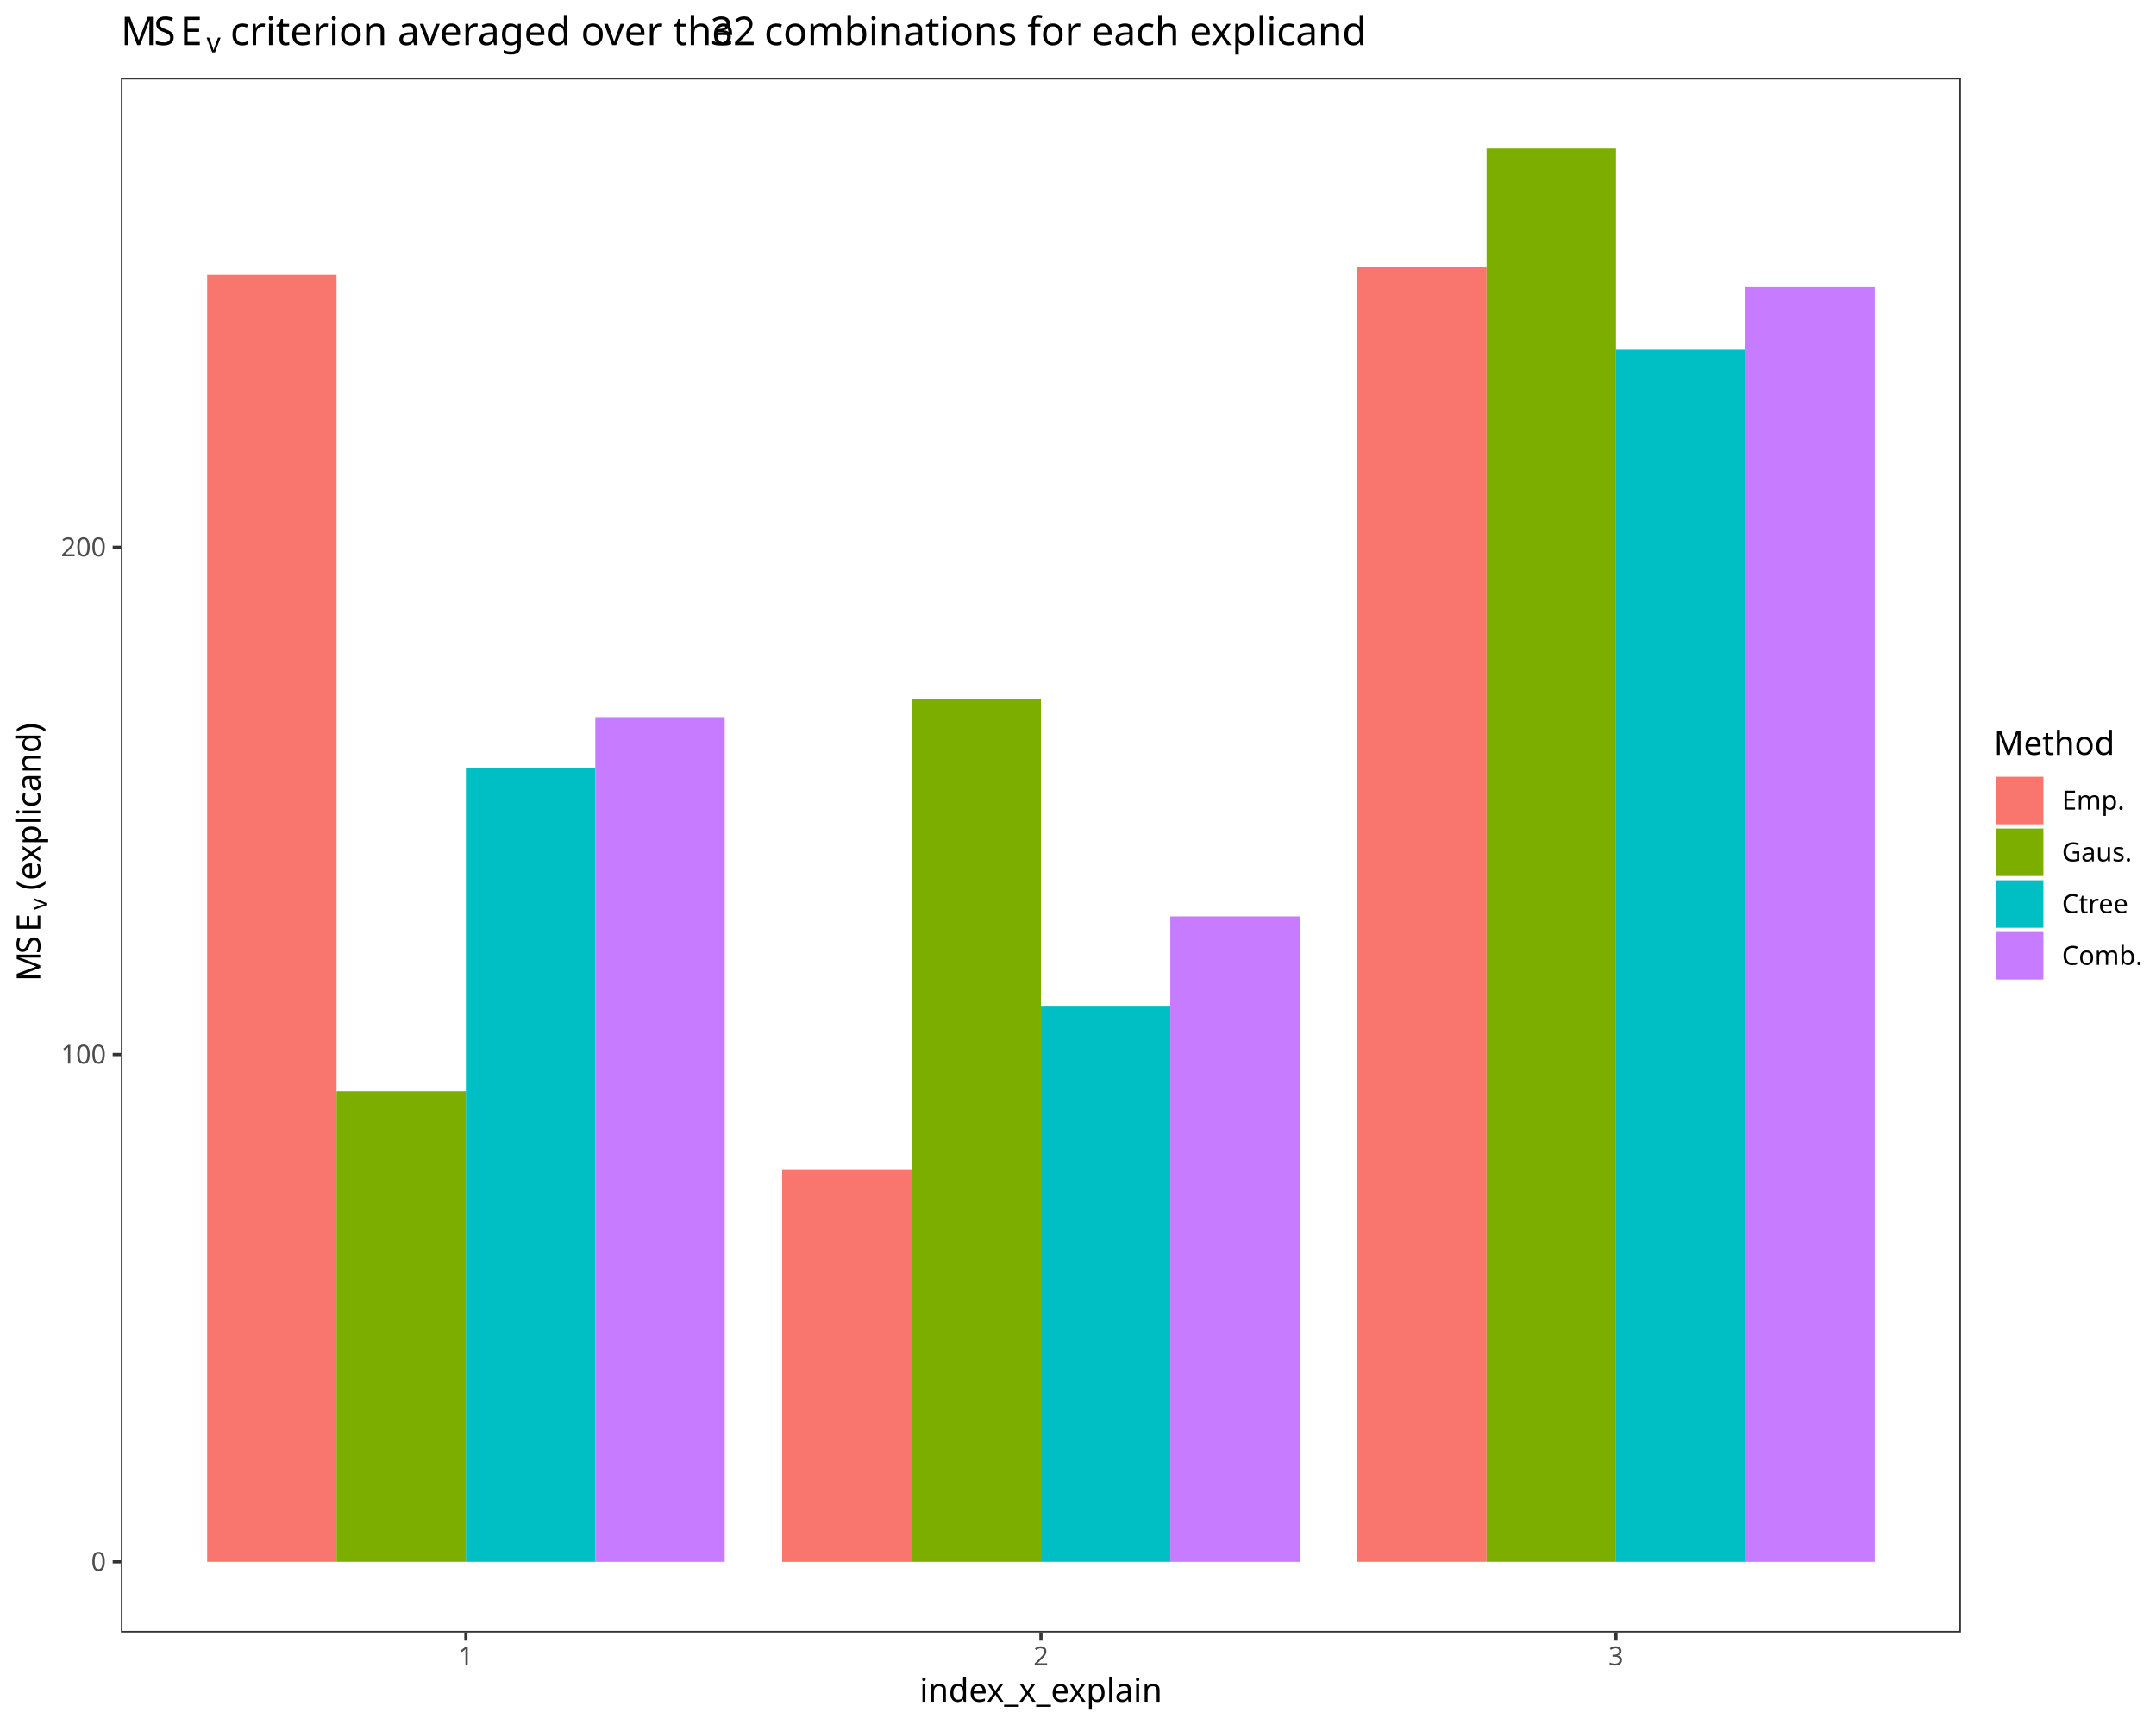
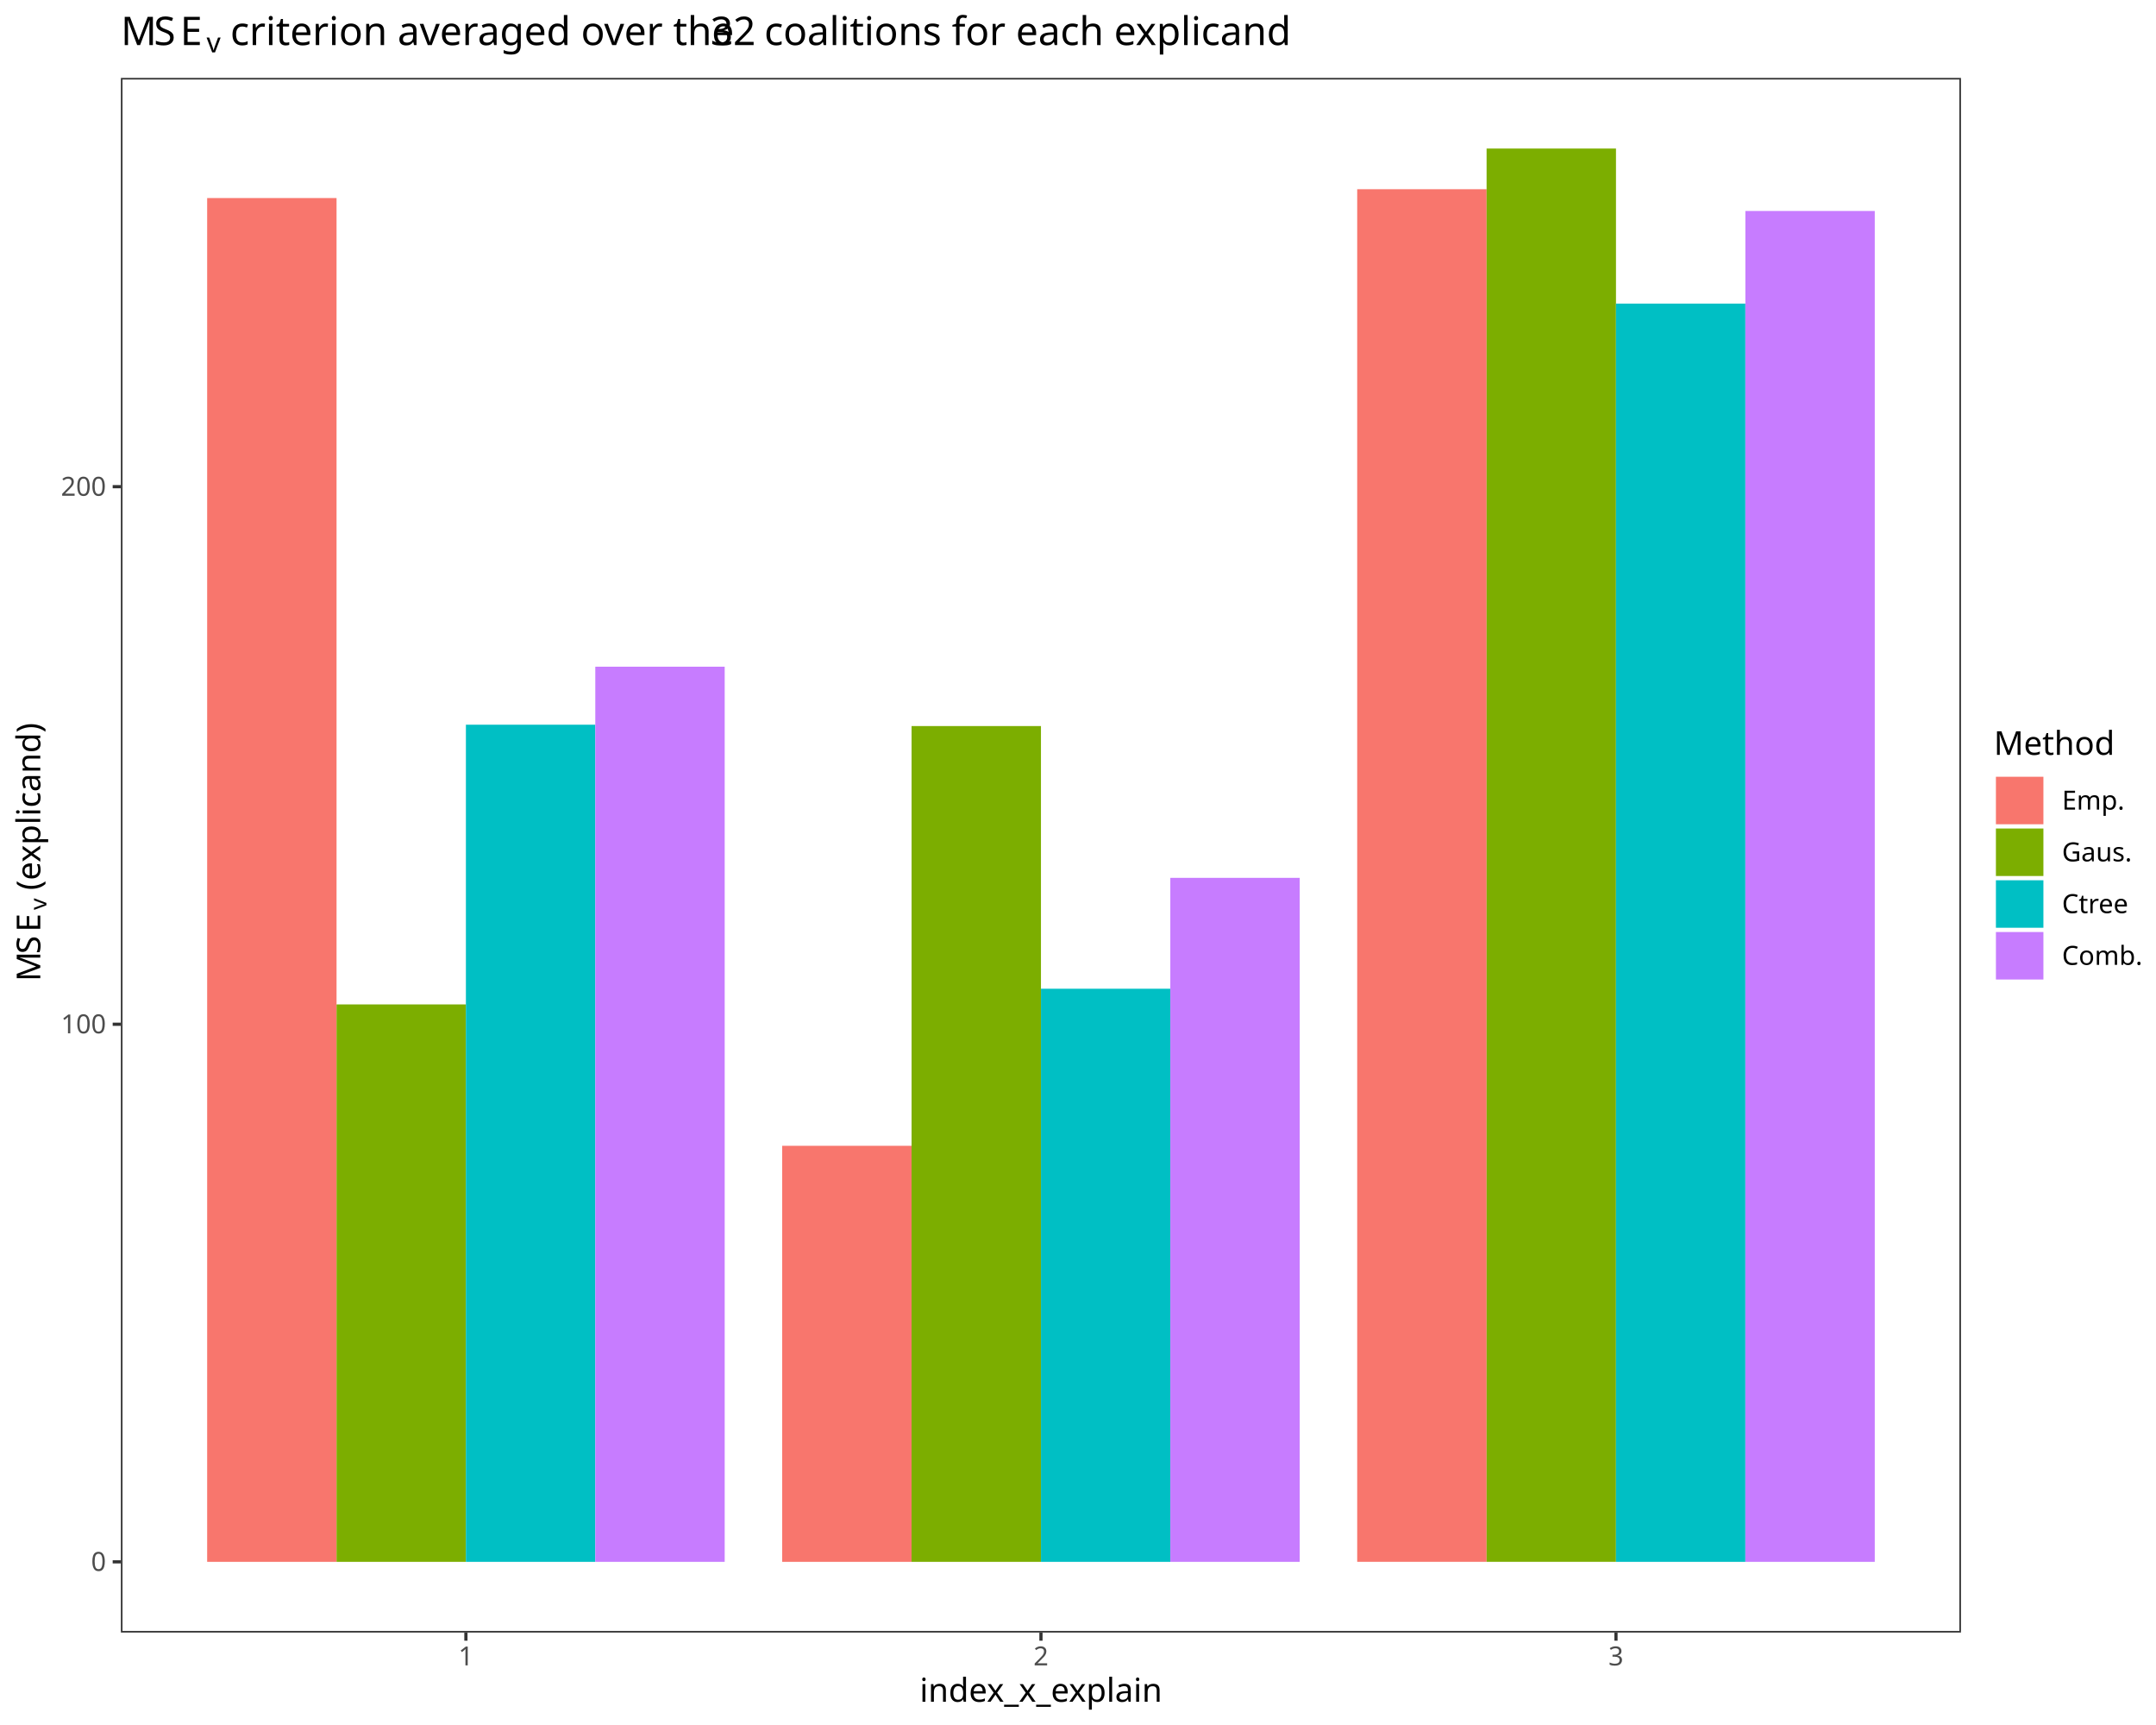
<svg xmlns="http://www.w3.org/2000/svg" class="svglite" data-engine-version="2.0" width="720.00pt" height="576.00pt" viewBox="0 0 720.00 576.00">
  <defs>
    <style type="text/css">
    .svglite line, .svglite polyline, .svglite polygon, .svglite path, .svglite rect, .svglite circle {
      fill: none;
      stroke: #000000;
      stroke-linecap: round;
      stroke-linejoin: round;
      stroke-miterlimit: 10.00;
    }
  </style>
  </defs>
  <rect width="100%" height="100%" style="stroke: none; fill: #FFFFFF;" />
  <defs>
    <clipPath id="cpMC4wMHw3MjAuMDB8MC4wMHw1NzYuMDA=">
      <rect x="0.00" y="0.00" width="720.00" height="576.00" />
    </clipPath>
  </defs>
  <g clip-path="url(#cpMC4wMHw3MjAuMDB8MC4wMHw1NzYuMDA=)">
    <rect x="0.00" y="0.00" width="720.00" height="576.00" style="stroke-width: 1.07; stroke: #FFFFFF; fill: #FFFFFF;" />
  </g>
  <defs>
    <clipPath id="cpNDAuMzd8NjU0Ljg4fDI2LjAxfDU0NS4xMQ==">
      <rect x="40.37" y="26.01" width="614.50" height="519.11" />
    </clipPath>
  </defs>
  <g clip-path="url(#cpNDAuMzd8NjU0Ljg4fDI2LjAxfDU0NS4xMQ==)">
    <rect x="40.37" y="26.01" width="614.50" height="519.11" style="stroke-width: 1.07; stroke: none; fill: #FFFFFF;" />
-     <rect x="69.18" y="91.79" width="43.21" height="429.72" style="stroke-width: 1.07; stroke: none; stroke-linecap: butt; stroke-linejoin: miter; fill: #F8766D;" />
-     <rect x="261.21" y="390.43" width="43.21" height="131.09" style="stroke-width: 1.07; stroke: none; stroke-linecap: butt; stroke-linejoin: miter; fill: #F8766D;" />
-     <rect x="453.24" y="89.01" width="43.21" height="432.50" style="stroke-width: 1.07; stroke: none; stroke-linecap: butt; stroke-linejoin: miter; fill: #F8766D;" />
-     <rect x="112.39" y="364.38" width="43.21" height="157.13" style="stroke-width: 1.07; stroke: none; stroke-linecap: butt; stroke-linejoin: miter; fill: #7CAE00;" />
-     <rect x="304.42" y="233.48" width="43.21" height="288.04" style="stroke-width: 1.07; stroke: none; stroke-linecap: butt; stroke-linejoin: miter; fill: #7CAE00;" />
+     <rect x="69.18" y="66.13" width="43.21" height="455.39" style="stroke-width: 1.07; stroke: none; stroke-linecap: butt; stroke-linejoin: miter; fill: #F8766D;" />
+     <rect x="261.21" y="382.60" width="43.21" height="138.92" style="stroke-width: 1.07; stroke: none; stroke-linecap: butt; stroke-linejoin: miter; fill: #F8766D;" />
+     <rect x="453.24" y="63.18" width="43.21" height="458.33" style="stroke-width: 1.07; stroke: none; stroke-linecap: butt; stroke-linejoin: miter; fill: #F8766D;" />
+     <rect x="112.39" y="335.39" width="43.21" height="186.13" style="stroke-width: 1.07; stroke: none; stroke-linecap: butt; stroke-linejoin: miter; fill: #7CAE00;" />
+     <rect x="304.42" y="242.44" width="43.21" height="279.08" style="stroke-width: 1.07; stroke: none; stroke-linecap: butt; stroke-linejoin: miter; fill: #7CAE00;" />
    <rect x="496.45" y="49.60" width="43.21" height="471.91" style="stroke-width: 1.07; stroke: none; stroke-linecap: butt; stroke-linejoin: miter; fill: #7CAE00;" />
-     <rect x="155.59" y="256.41" width="43.21" height="265.11" style="stroke-width: 1.07; stroke: none; stroke-linecap: butt; stroke-linejoin: miter; fill: #00BFC4;" />
-     <rect x="347.63" y="335.85" width="43.21" height="185.66" style="stroke-width: 1.07; stroke: none; stroke-linecap: butt; stroke-linejoin: miter; fill: #00BFC4;" />
-     <rect x="539.66" y="116.77" width="43.21" height="404.75" style="stroke-width: 1.07; stroke: none; stroke-linecap: butt; stroke-linejoin: miter; fill: #00BFC4;" />
-     <rect x="198.80" y="239.46" width="43.21" height="282.06" style="stroke-width: 1.07; stroke: none; stroke-linecap: butt; stroke-linejoin: miter; fill: #C77CFF;" />
-     <rect x="390.83" y="306.00" width="43.21" height="215.52" style="stroke-width: 1.07; stroke: none; stroke-linecap: butt; stroke-linejoin: miter; fill: #C77CFF;" />
-     <rect x="582.87" y="95.87" width="43.21" height="425.65" style="stroke-width: 1.07; stroke: none; stroke-linecap: butt; stroke-linejoin: miter; fill: #C77CFF;" />
+     <rect x="155.59" y="241.99" width="43.21" height="279.53" style="stroke-width: 1.07; stroke: none; stroke-linecap: butt; stroke-linejoin: miter; fill: #00BFC4;" />
+     <rect x="347.63" y="330.15" width="43.21" height="191.37" style="stroke-width: 1.07; stroke: none; stroke-linecap: butt; stroke-linejoin: miter; fill: #00BFC4;" />
+     <rect x="539.66" y="101.39" width="43.21" height="420.13" style="stroke-width: 1.07; stroke: none; stroke-linecap: butt; stroke-linejoin: miter; fill: #00BFC4;" />
+     <rect x="198.80" y="222.62" width="43.21" height="298.90" style="stroke-width: 1.07; stroke: none; stroke-linecap: butt; stroke-linejoin: miter; fill: #C77CFF;" />
+     <rect x="390.83" y="293.13" width="43.21" height="228.39" style="stroke-width: 1.07; stroke: none; stroke-linecap: butt; stroke-linejoin: miter; fill: #C77CFF;" />
+     <rect x="582.87" y="70.45" width="43.21" height="451.07" style="stroke-width: 1.07; stroke: none; stroke-linecap: butt; stroke-linejoin: miter; fill: #C77CFF;" />
    <rect x="40.37" y="26.01" width="614.50" height="519.11" style="stroke-width: 1.07; stroke: #333333;" />
  </g>
  <g clip-path="url(#cpMC4wMHw3MjAuMDB8MC4wMHw1NzYuMDA=)">
    <text x="35.44" y="524.54" text-anchor="end" style="font-size: 8.80px; fill: #4D4D4D; font-family: sans;" textLength="4.89px" lengthAdjust="spacingAndGlyphs">0</text>
-     <text x="35.44" y="355.16" text-anchor="end" style="font-size: 8.80px; fill: #4D4D4D; font-family: sans;" textLength="14.68px" lengthAdjust="spacingAndGlyphs">100</text>
-     <text x="35.44" y="185.77" text-anchor="end" style="font-size: 8.80px; fill: #4D4D4D; font-family: sans;" textLength="14.68px" lengthAdjust="spacingAndGlyphs">200</text>
+     <text x="35.44" y="345.04" text-anchor="end" style="font-size: 8.80px; fill: #4D4D4D; font-family: sans;" textLength="14.68px" lengthAdjust="spacingAndGlyphs">100</text>
+     <text x="35.44" y="165.54" text-anchor="end" style="font-size: 8.80px; fill: #4D4D4D; font-family: sans;" textLength="14.68px" lengthAdjust="spacingAndGlyphs">200</text>
    <polyline points="37.63,521.52 40.37,521.52 " style="stroke-width: 1.07; stroke: #333333; stroke-linecap: butt;" />
-     <polyline points="37.63,352.13 40.37,352.13 " style="stroke-width: 1.07; stroke: #333333; stroke-linecap: butt;" />
-     <polyline points="37.63,182.74 40.37,182.74 " style="stroke-width: 1.07; stroke: #333333; stroke-linecap: butt;" />
+     <polyline points="37.63,342.01 40.37,342.01 " style="stroke-width: 1.07; stroke: #333333; stroke-linecap: butt;" />
+     <polyline points="37.63,162.51 40.37,162.51 " style="stroke-width: 1.07; stroke: #333333; stroke-linecap: butt;" />
    <polyline points="155.59,547.85 155.59,545.11 " style="stroke-width: 1.07; stroke: #333333; stroke-linecap: butt;" />
    <polyline points="347.63,547.85 347.63,545.11 " style="stroke-width: 1.07; stroke: #333333; stroke-linecap: butt;" />
    <polyline points="539.66,547.85 539.66,545.11 " style="stroke-width: 1.07; stroke: #333333; stroke-linecap: butt;" />
    <text x="155.59" y="556.10" text-anchor="middle" style="font-size: 8.80px; fill: #4D4D4D; font-family: sans;" textLength="4.89px" lengthAdjust="spacingAndGlyphs">1</text>
    <text x="347.63" y="556.10" text-anchor="middle" style="font-size: 8.80px; fill: #4D4D4D; font-family: sans;" textLength="4.89px" lengthAdjust="spacingAndGlyphs">2</text>
    <text x="539.66" y="556.10" text-anchor="middle" style="font-size: 8.80px; fill: #4D4D4D; font-family: sans;" textLength="4.89px" lengthAdjust="spacingAndGlyphs">3</text>
    <text x="347.63" y="568.24" text-anchor="middle" style="font-size: 11.00px; font-family: sans;" textLength="78.90px" lengthAdjust="spacingAndGlyphs">index_x_explain</text>
    <text transform="translate(13.45,327.69) rotate(-90)" style="font-size: 11.00px; font-family: sans;" textLength="9.17px" lengthAdjust="spacingAndGlyphs">M</text>
    <text transform="translate(13.45,318.52) rotate(-90)" style="font-size: 11.00px; font-family: sans;" textLength="7.34px" lengthAdjust="spacingAndGlyphs">S</text>
    <text transform="translate(13.45,311.18) rotate(-90)" style="font-size: 11.00px; font-family: sans;" textLength="7.34px" lengthAdjust="spacingAndGlyphs">E</text>
    <text transform="translate(15.49,303.84) rotate(-90)" style="font-size: 7.70px; font-family: sans;" textLength="3.85px" lengthAdjust="spacingAndGlyphs">v</text>
    <text transform="translate(13.45,299.99) rotate(-90)" style="font-size: 11.00px; font-family: sans;" textLength="2.75px" lengthAdjust="spacingAndGlyphs"> </text>
    <text transform="translate(13.45,297.24) rotate(-90)" style="font-size: 11.00px; font-family: sans;" textLength="53.81px" lengthAdjust="spacingAndGlyphs">(explicand)</text>
    <rect x="665.84" y="243.33" width="48.68" height="84.45" style="stroke-width: 1.07; stroke: none; fill: #FFFFFF;" />
    <text x="665.84" y="252.05" style="font-size: 11.00px; font-family: sans;" textLength="36.70px" lengthAdjust="spacingAndGlyphs">Method</text>
    <rect x="665.84" y="258.67" width="17.28" height="17.28" style="stroke-width: 1.07; stroke: none; fill: #FFFFFF;" />
    <rect x="666.54" y="259.37" width="15.86" height="15.86" style="stroke-width: 1.07; stroke: none; stroke-linecap: butt; stroke-linejoin: miter; fill: #F8766D;" />
    <rect x="665.84" y="275.95" width="17.28" height="17.28" style="stroke-width: 1.07; stroke: none; fill: #FFFFFF;" />
    <rect x="666.54" y="276.65" width="15.86" height="15.86" style="stroke-width: 1.07; stroke: none; stroke-linecap: butt; stroke-linejoin: miter; fill: #7CAE00;" />
    <rect x="665.84" y="293.23" width="17.28" height="17.28" style="stroke-width: 1.07; stroke: none; fill: #FFFFFF;" />
    <rect x="666.54" y="293.93" width="15.86" height="15.86" style="stroke-width: 1.07; stroke: none; stroke-linecap: butt; stroke-linejoin: miter; fill: #00BFC4;" />
    <rect x="665.84" y="310.51" width="17.28" height="17.28" style="stroke-width: 1.07; stroke: none; fill: #FFFFFF;" />
    <rect x="666.54" y="311.21" width="15.86" height="15.86" style="stroke-width: 1.07; stroke: none; stroke-linecap: butt; stroke-linejoin: miter; fill: #C77CFF;" />
    <text x="688.60" y="270.33" style="font-size: 8.80px; font-family: sans;" textLength="20.54px" lengthAdjust="spacingAndGlyphs">Emp.</text>
    <text x="688.60" y="287.61" style="font-size: 8.80px; font-family: sans;" textLength="23.49px" lengthAdjust="spacingAndGlyphs">Gaus.</text>
    <text x="688.60" y="304.89" style="font-size: 8.80px; font-family: sans;" textLength="21.52px" lengthAdjust="spacingAndGlyphs">Ctree</text>
    <text x="688.60" y="322.17" style="font-size: 8.80px; font-family: sans;" textLength="25.92px" lengthAdjust="spacingAndGlyphs">Comb.</text>
    <text x="40.37" y="15.05" style="font-size: 13.20px; font-family: sans;" textLength="11.00px" lengthAdjust="spacingAndGlyphs">M</text>
    <text x="51.38" y="15.05" style="font-size: 13.20px; font-family: sans;" textLength="8.81px" lengthAdjust="spacingAndGlyphs">S</text>
    <text x="60.18" y="15.05" style="font-size: 13.20px; font-family: sans;" textLength="8.81px" lengthAdjust="spacingAndGlyphs">E</text>
    <text x="68.99" y="17.49" style="font-size: 9.24px; font-family: sans;" textLength="4.62px" lengthAdjust="spacingAndGlyphs">v</text>
    <text x="73.61" y="15.05" style="font-size: 13.20px; font-family: sans;" textLength="3.30px" lengthAdjust="spacingAndGlyphs"> </text>
    <text x="76.92" y="15.05" style="font-size: 13.20px; font-family: sans;" textLength="157.04px" lengthAdjust="spacingAndGlyphs">criterion averaged over the</text>
    <text x="233.95" y="15.05" style="font-size: 13.20px; font-family: sans;" textLength="3.30px" lengthAdjust="spacingAndGlyphs"> </text>
    <text x="237.26" y="15.05" style="font-size: 13.20px; font-family: sans;" textLength="14.68px" lengthAdjust="spacingAndGlyphs">32</text>
    <text x="251.94" y="15.05" style="font-size: 13.20px; font-family: sans;" textLength="3.30px" lengthAdjust="spacingAndGlyphs"> </text>
-     <text x="255.24" y="15.05" style="font-size: 13.20px; font-family: sans;" textLength="188.61px" lengthAdjust="spacingAndGlyphs">combinations for each explicand</text>
+     <text x="255.24" y="15.05" style="font-size: 13.20px; font-family: sans;" textLength="165.85px" lengthAdjust="spacingAndGlyphs">coalitions for each explicand</text>
  </g>
</svg>
